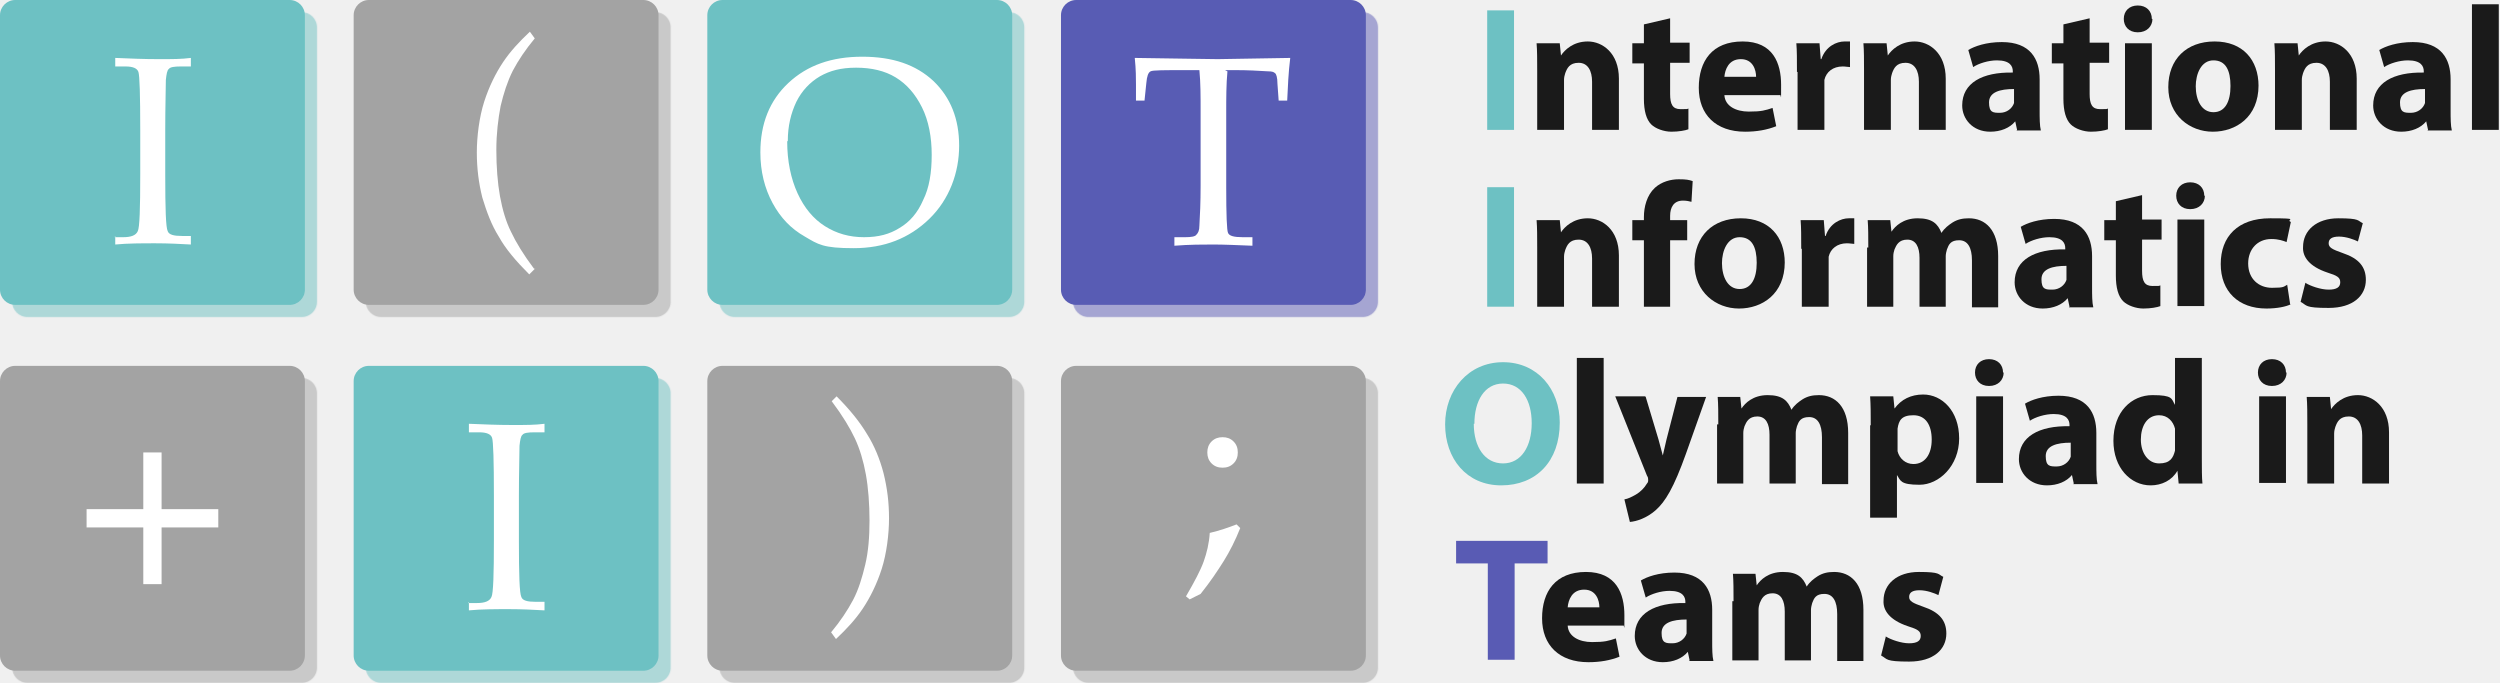
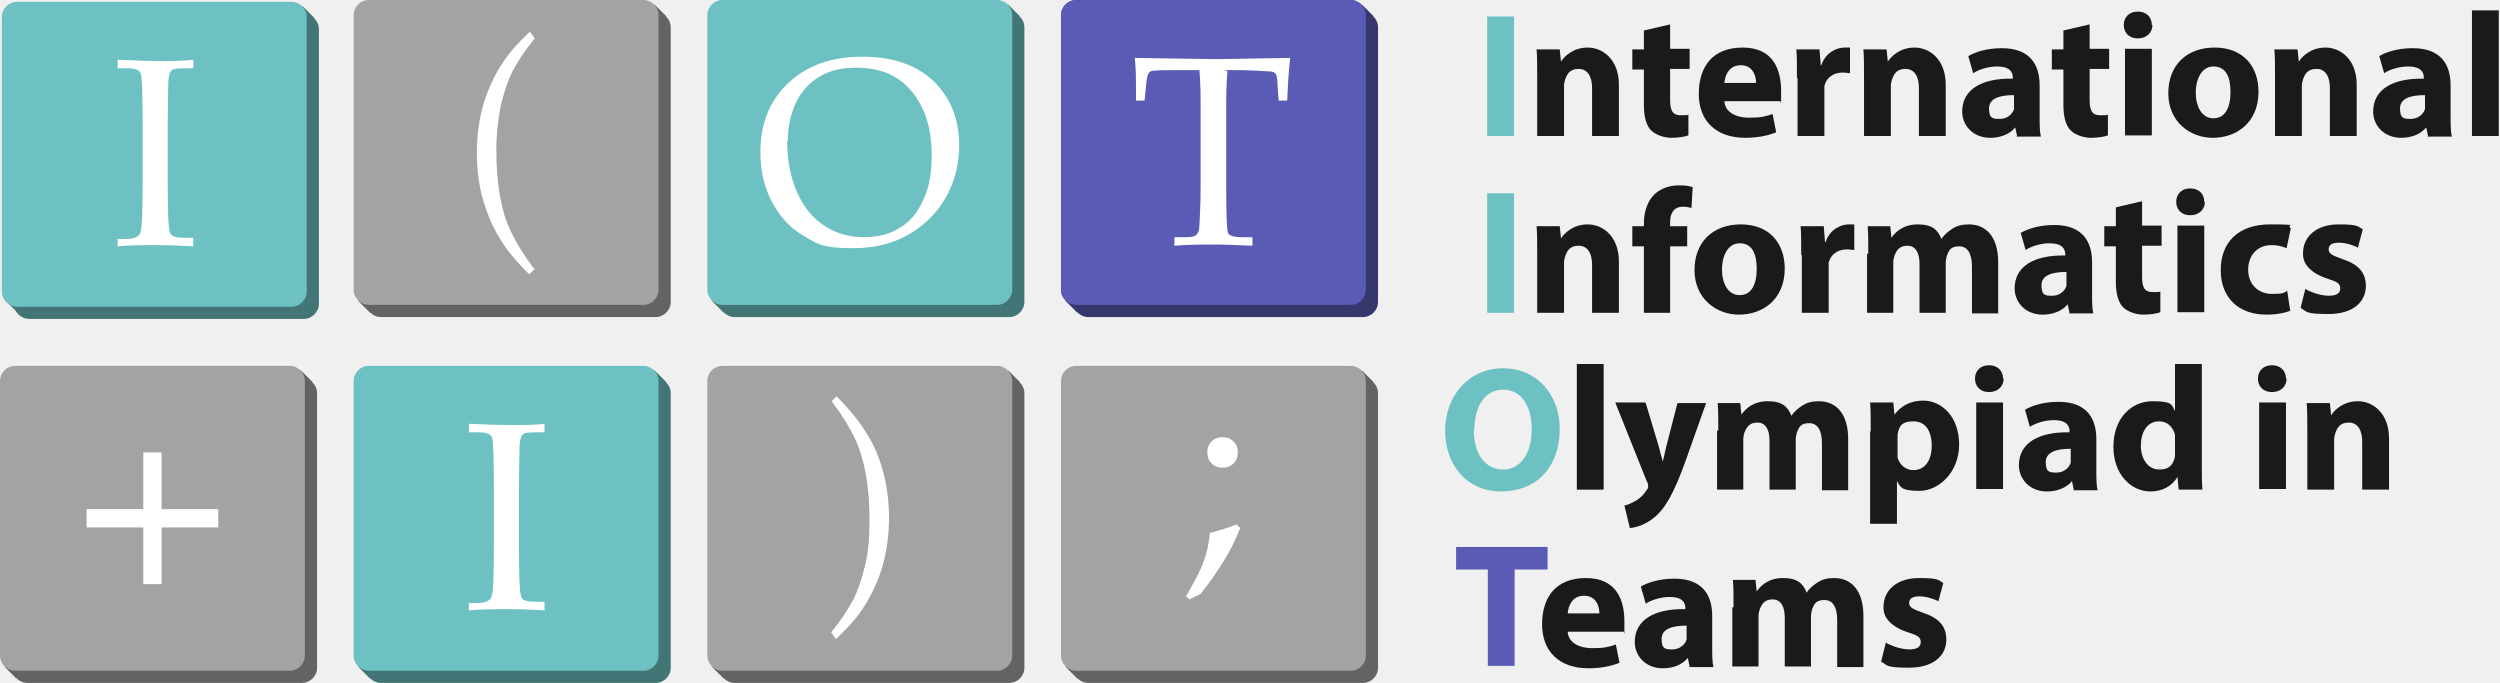
<svg xmlns="http://www.w3.org/2000/svg" id="Logo" viewBox="0 0 410 112">
  <defs>
    <style>
      .cls-1 {
-         filter: url(#drop-shadow-6);
+         fill: #fff;
      }

-       .cls-1, .cls-2, .cls-3, .cls-4 {
+       .cls-2 {
+         fill: #36376d;
+       }
+ 
+       .cls-3 {
+         fill: #595bb4;
+       }
+ 
+       .cls-4 {
        fill: #a3a3a3;
      }

      .cls-5 {
-         fill: #fff;
-       }
- 
-       .cls-2 {
-         filter: url(#drop-shadow-7);
+         fill: #636363;
      }

      .cls-6 {
-         filter: url(#drop-shadow-2);
-       }
- 
-       .cls-6, .cls-7, .cls-8, .cls-9 {
-         fill: #6dc1c3;
+         fill: #427576;
      }

      .cls-7 {
-         filter: url(#drop-shadow-1);
-       }
- 
-       .cls-3 {
-         filter: url(#drop-shadow-8);
-       }
- 
-       .cls-10, .cls-11 {
-         fill: #595bb4;
-       }
- 
-       .cls-4 {
-         filter: url(#drop-shadow-5);
-       }
- 
-       .cls-11 {
-         filter: url(#drop-shadow-4);
-       }
- 
-       .cls-12 {
        fill: #1a1a1a;
      }

      .cls-8 {
-         filter: url(#drop-shadow-3);
+         fill: #6dc1c3;
      }
    </style>
-     <filter id="drop-shadow-1" filterUnits="userSpaceOnUse">
-       <feOffset dx="2" dy="2" />
-       <feGaussianBlur result="blur" stdDeviation="0" />
-       <feFlood flood-color="#6dc1c3" flood-opacity=".5" />
-       <feComposite in2="blur" operator="in" />
-       <feComposite in="SourceGraphic" />
-     </filter>
-     <filter id="drop-shadow-2" filterUnits="userSpaceOnUse">
-       <feOffset dx="2" dy="2" />
-       <feGaussianBlur result="blur-2" stdDeviation="0" />
-       <feFlood flood-color="#6dc1c3" flood-opacity=".5" />
-       <feComposite in2="blur-2" operator="in" />
-       <feComposite in="SourceGraphic" />
-     </filter>
-     <filter id="drop-shadow-3" filterUnits="userSpaceOnUse">
-       <feOffset dx="2" dy="2" />
-       <feGaussianBlur result="blur-3" stdDeviation="0" />
-       <feFlood flood-color="#6dc1c3" flood-opacity=".5" />
-       <feComposite in2="blur-3" operator="in" />
-       <feComposite in="SourceGraphic" />
-     </filter>
-     <filter id="drop-shadow-4" filterUnits="userSpaceOnUse">
-       <feOffset dx="2" dy="2" />
-       <feGaussianBlur result="blur-4" stdDeviation="0" />
-       <feFlood flood-color="#595bb4" flood-opacity=".5" />
-       <feComposite in2="blur-4" operator="in" />
-       <feComposite in="SourceGraphic" />
-     </filter>
-     <filter id="drop-shadow-5" filterUnits="userSpaceOnUse">
-       <feOffset dx="2" dy="2" />
-       <feGaussianBlur result="blur-5" stdDeviation="0" />
-       <feFlood flood-color="#a3a3a3" flood-opacity=".5" />
-       <feComposite in2="blur-5" operator="in" />
-       <feComposite in="SourceGraphic" />
-     </filter>
-     <filter id="drop-shadow-6" filterUnits="userSpaceOnUse">
-       <feOffset dx="2" dy="2" />
-       <feGaussianBlur result="blur-6" stdDeviation="0" />
-       <feFlood flood-color="#a3a3a3" flood-opacity=".5" />
-       <feComposite in2="blur-6" operator="in" />
-       <feComposite in="SourceGraphic" />
-     </filter>
-     <filter id="drop-shadow-7" filterUnits="userSpaceOnUse">
-       <feOffset dx="2" dy="2" />
-       <feGaussianBlur result="blur-7" stdDeviation="0" />
-       <feFlood flood-color="#a3a3a3" flood-opacity=".5" />
-       <feComposite in2="blur-7" operator="in" />
-       <feComposite in="SourceGraphic" />
-     </filter>
-     <filter id="drop-shadow-8" filterUnits="userSpaceOnUse">
-       <feOffset dx="2" dy="2" />
-       <feGaussianBlur result="blur-8" stdDeviation="0" />
-       <feFlood flood-color="#a3a3a3" flood-opacity=".5" />
-       <feComposite in2="blur-8" operator="in" />
-       <feComposite in="SourceGraphic" />
-     </filter>
  </defs>
  <g id="Tiles">
    <g id="I">
-       <rect class="cls-7" width="50" height="50" rx="2.5" ry="2.5" />
-       <path class="cls-5" d="m18.8,38.9h1.4c1.3,0,2.1-.3,2.4-1,.3-.6.4-3.7.4-9.3v-7.3c0-5.7-.1-8.9-.3-9.5-.2-.6-.9-.9-2.1-.9h-1.7v-1.4c2.4.1,4.7.2,7.1.2s3.7,0,5.3-.2v1.4h-1.7c-1,0-1.7.1-1.9.4-.3.2-.4.9-.5,1.8,0,1.5-.1,4.3-.1,8.2v7.4c0,5.6.1,8.6.4,9.2.2.6,1,.8,2.4.8h1.4v1.4c-1.8-.1-3.7-.2-5.8-.2s-4.6,0-6.6.2v-1.4Z" />
+       <g id="Tile">
+         <g id="SHADOW">
+           <rect class="cls-6" x="2.3" y="2.3" width="50" height="50" rx="2.5" ry="2.5" />
+           <polygon class="cls-6" points="51.6 3 49.6 1 49.6 3 51.6 3" />
+           <polygon class="cls-6" points="1.1 49.5 3.1 51.5 3.1 49.5 1.1 49.5" />
+         </g>
+         <rect class="cls-8" x=".3" y=".3" width="50" height="50" rx="2.5" ry="2.5" />
+       </g>
+       <path class="cls-1" d="m19.2,39.2h1.4c1.3,0,2.1-.3,2.4-1,.3-.6.4-3.7.4-9.3v-7.3c0-5.7-.1-8.9-.3-9.5-.2-.6-.9-.9-2.1-.9h-1.7v-1.4c2.4.1,4.7.2,7.1.2s3.7,0,5.3-.2v1.4h-1.7c-1,0-1.7.1-1.9.4-.3.2-.4.9-.5,1.8,0,1.5-.1,4.3-.1,8.2v7.4c0,5.6.1,8.6.4,9.2.2.6,1,.8,2.4.8h1.4v1.4c-1.8-.1-3.7-.2-5.8-.2s-4.6,0-6.6.2v-1.4Z" />
    </g>
    <g id="I2">
-       <rect class="cls-6" x="58" y="60" width="50" height="50" rx="2.5" ry="2.5" />
-       <path class="cls-5" d="m76.8,98.9h1.4c1.3,0,2.1-.3,2.4-1,.3-.6.4-3.7.4-9.3v-7.3c0-5.7-.1-8.9-.3-9.5-.2-.6-.9-.9-2.1-.9h-1.7v-1.4c2.4.1,4.7.2,7.1.2s3.7,0,5.3-.2v1.4h-1.7c-1,0-1.7.1-1.9.4-.3.2-.4.9-.5,1.8,0,1.5-.1,4.3-.1,8.2v7.4c0,5.6.1,8.6.4,9.2.2.6,1,.8,2.4.8h1.4v1.4c-1.8-.1-3.7-.2-5.8-.2s-4.6,0-6.6.2v-1.4Z" />
+       <g id="Tile-2" data-name="Tile">
+         <g id="SHADOW-2" data-name="SHADOW">
+           <rect class="cls-6" x="60" y="62" width="50" height="50" rx="2.5" ry="2.5" />
+           <polygon class="cls-6" points="109.3 62.7 107.3 60.7 107.3 62.7 109.3 62.7" />
+           <polygon class="cls-6" points="58.7 109.3 60.7 111.3 60.7 109.3 58.7 109.3" />
+         </g>
+         <rect class="cls-8" x="58" y="60" width="50" height="50" rx="2.5" ry="2.5" />
+       </g>
+       <path class="cls-1" d="m76.8,98.9h1.4c1.3,0,2.1-.3,2.4-1,.3-.6.4-3.7.4-9.3v-7.3c0-5.7-.1-8.9-.3-9.5-.2-.6-.9-.9-2.1-.9h-1.7v-1.4c2.4.1,4.7.2,7.1.2s3.7,0,5.3-.2v1.4h-1.7c-1,0-1.7.1-1.9.4-.3.2-.4.9-.5,1.8,0,1.5-.1,4.3-.1,8.2v7.4c0,5.6.1,8.6.4,9.2.2.6,1,.8,2.4.8h1.4v1.4c-1.8-.1-3.7-.2-5.8-.2s-4.6,0-6.6.2v-1.4Z" />
    </g>
    <g id="O">
-       <rect class="cls-8" x="116" width="50" height="50" rx="2.5" ry="2.5" />
-       <path class="cls-5" d="m124.7,25c0-4.7,1.5-8.5,4.6-11.4s7.1-4.3,12.1-4.3,8.8,1.3,11.7,4c2.8,2.7,4.2,6.2,4.2,10.6s-1.6,8.8-4.9,12c-3.3,3.2-7.4,4.8-12.4,4.8s-5.8-.6-8-1.9c-2.3-1.3-4-3.1-5.3-5.5-1.3-2.4-2-5.2-2-8.3Zm4.4-1.8c0,3.2.6,6.1,1.7,8.5,1.1,2.4,2.6,4.2,4.5,5.4,1.9,1.2,4,1.8,6.4,1.8s4.2-.5,5.8-1.5c1.7-1,3-2.5,3.9-4.6,1-2,1.4-4.5,1.4-7.4s-.5-5.6-1.6-7.8c-1.1-2.2-2.5-3.8-4.3-4.9-1.8-1.1-4-1.6-6.5-1.6s-4.3.5-5.9,1.4c-1.7,1-3,2.4-3.9,4.2-.9,1.9-1.4,4-1.4,6.4Z" />
+       <g id="Tile-3" data-name="Tile">
+         <g id="SHADOW-3" data-name="SHADOW">
+           <rect class="cls-6" x="118" y="2" width="50" height="50" rx="2.5" ry="2.5" />
+           <polygon class="cls-6" points="167.3 2.7 165.3 .7 165.3 2.7 167.3 2.7" />
+           <polygon class="cls-6" points="116.7 49.3 118.7 51.3 118.7 49.3 116.7 49.3" />
+         </g>
+         <rect class="cls-8" x="116" width="50" height="50" rx="2.5" ry="2.5" />
+       </g>
+       <path class="cls-1" d="m124.7,25c0-4.7,1.5-8.5,4.6-11.4s7.1-4.3,12.1-4.3,8.8,1.3,11.7,4c2.8,2.7,4.2,6.2,4.2,10.6s-1.6,8.8-4.9,12c-3.3,3.2-7.4,4.8-12.4,4.8s-5.8-.6-8-1.9c-2.3-1.3-4-3.1-5.3-5.5-1.3-2.4-2-5.2-2-8.3Zm4.4-1.8c0,3.2.6,6.1,1.7,8.5,1.1,2.4,2.6,4.2,4.5,5.4,1.9,1.2,4,1.8,6.4,1.8s4.2-.5,5.8-1.5c1.7-1,3-2.5,3.9-4.6,1-2,1.4-4.5,1.4-7.4s-.5-5.6-1.6-7.8c-1.1-2.2-2.5-3.8-4.3-4.9-1.8-1.1-4-1.6-6.5-1.6s-4.3.5-5.9,1.4c-1.7,1-3,2.4-3.9,4.2-.9,1.9-1.4,4-1.4,6.4Z" />
    </g>
    <g id="T">
-       <rect class="cls-11" x="174" width="50" height="50" rx="2.5" ry="2.5" />
-       <path class="cls-5" d="m201.3,11.7c-.2,2.1-.2,4.4-.2,6.8v12.2c0,4.6.1,7.1.3,7.5.2.5,1,.7,2.4.7h1.6v1.4c-2.5-.1-4.7-.2-6.4-.2s-3.9,0-6.4.2v-1.4h1.8c.9,0,1.6-.1,1.8-.4.3-.3.5-.7.5-1.5.1-1.7.2-3.8.2-6.5v-12.3c0-2.4,0-4.6-.2-6.7h-2.2c-3.5,0-5.5,0-5.8.2-.4.2-.6.8-.7,1.9l-.3,2.9h-1.4v-2.6c0-1,0-2.5-.2-4.4,7.7.1,12.3.2,13.6.2l11.9-.2c-.3,2.4-.4,4.8-.5,7h-1.4l-.2-2.8c0-1-.2-1.6-.4-1.7-.2-.2-.5-.3-1.1-.3-1.6-.1-3.4-.2-5.4-.2h-1.7Z" />
+       <rect class="cls-3" x="174" width="50" height="50" rx="2.5" ry="2.5" />
+       <g id="Tile-4" data-name="Tile">
+         <g id="SHADOW-4" data-name="SHADOW">
+           <rect class="cls-2" x="176" y="2" width="50" height="50" rx="2.5" ry="2.5" />
+           <polygon class="cls-2" points="225.3 2.7 223.3 .7 223.3 2.7 225.3 2.7" />
+           <polygon class="cls-2" points="174.7 49.3 176.7 51.3 176.7 49.3 174.7 49.3" />
+         </g>
+         <rect class="cls-3" x="174" width="50" height="50" rx="2.5" ry="2.5" />
+       </g>
+       <path class="cls-1" d="m201.3,11.7c-.2,2.1-.2,4.4-.2,6.8v12.2c0,4.6.1,7.1.3,7.5.2.5,1,.7,2.4.7h1.6v1.4c-2.5-.1-4.7-.2-6.4-.2s-3.9,0-6.4.2v-1.4h1.8c.9,0,1.6-.1,1.8-.4.3-.3.5-.7.5-1.5.1-1.7.2-3.8.2-6.5v-12.3c0-2.4,0-4.6-.2-6.7h-2.2c-3.5,0-5.5,0-5.8.2-.4.2-.6.8-.7,1.9l-.3,2.9h-1.4v-2.6c0-1,0-2.5-.2-4.4,7.7.1,12.3.2,13.6.2l11.9-.2c-.3,2.4-.4,4.8-.5,7h-1.4l-.2-2.8c0-1-.2-1.6-.4-1.7-.2-.2-.5-.3-1.1-.3-1.6-.1-3.4-.2-5.4-.2h-1.7Z" />
    </g>
    <g id="_" data-name="+">
-       <rect class="cls-4" y="60" width="50" height="50" rx="2.5" ry="2.5" />
-       <path class="cls-5" d="m14.2,86.5v-3h9.3v-9.3h3v9.3h9.3v3h-9.3v9.3h-3v-9.3h-9.3Z" />
+       <g id="Tile-5" data-name="Tile">
+         <g id="SHADOW-5" data-name="SHADOW">
+           <rect class="cls-5" x="2" y="62" width="50" height="50" rx="2.5" ry="2.5" />
+           <polygon class="cls-5" points="51.3 62.7 49.3 60.7 49.3 62.7 51.3 62.7" />
+           <polygon class="cls-5" points=".7 109.3 2.7 111.3 2.7 109.3 .7 109.3" />
+         </g>
+         <rect class="cls-4" y="60" width="50" height="50" rx="2.5" ry="2.5" />
+       </g>
+       <path class="cls-1" d="m14.2,86.5v-3h9.3v-9.3h3v9.3h9.3v3h-9.3v9.3h-3v-9.3h-9.3Z" />
    </g>
    <g id="_-2" data-name="(">
-       <rect class="cls-1" x="58" width="50" height="50" rx="2.5" ry="2.5" />
-       <path class="cls-5" d="m87.8,44l-1,1c-2.2-2.2-3.9-4.2-5-6.2-1.2-1.9-2-4.1-2.7-6.4-.6-2.4-.9-4.8-.9-7.4s.4-5.8,1.2-8.3c.8-2.5,1.9-4.7,3.1-6.5,1.2-1.8,2.7-3.4,4.4-5l.8,1.1c-1.5,1.8-2.7,3.6-3.6,5.3-.9,1.8-1.5,3.7-2,5.8-.4,2.1-.7,4.5-.7,7.2s.2,5.4.6,7.6c.4,2.2,1,4.2,1.8,5.8.8,1.7,2,3.7,3.8,6.1Z" />
+       <g id="Tile-6" data-name="Tile">
+         <g id="SHADOW-6" data-name="SHADOW">
+           <rect class="cls-5" x="60" y="2" width="50" height="50" rx="2.5" ry="2.5" />
+           <polygon class="cls-5" points="109.3 2.7 107.3 .7 107.3 2.7 109.3 2.7" />
+           <polygon class="cls-5" points="58.7 49.3 60.7 51.3 60.7 49.3 58.7 49.3" />
+         </g>
+         <rect class="cls-4" x="58" width="50" height="50" rx="2.5" ry="2.5" />
+       </g>
+       <path class="cls-1" d="m87.8,44l-1,1c-2.2-2.2-3.9-4.2-5-6.2-1.2-1.9-2-4.1-2.7-6.4-.6-2.4-.9-4.8-.9-7.4s.4-5.8,1.2-8.3c.8-2.5,1.9-4.7,3.1-6.5,1.2-1.8,2.7-3.4,4.4-5l.8,1.1c-1.5,1.8-2.7,3.6-3.6,5.3-.9,1.8-1.5,3.7-2,5.8-.4,2.1-.7,4.5-.7,7.2s.2,5.4.6,7.6c.4,2.2,1,4.2,1.8,5.8.8,1.7,2,3.7,3.8,6.1Z" />
    </g>
    <g id="_-3" data-name=")">
-       <rect class="cls-2" x="116" y="60" width="50" height="50" rx="2.5" ry="2.5" />
-       <path class="cls-5" d="m136.2,66l1-1c2.2,2.2,3.8,4.2,5,6.2,1.2,1.9,2.1,4.1,2.7,6.4.6,2.4.9,4.8.9,7.4s-.4,5.8-1.2,8.3-1.9,4.7-3.1,6.5-2.7,3.4-4.4,5l-.8-1.1c1.5-1.8,2.7-3.6,3.6-5.3s1.5-3.7,2-5.8c.5-2.1.7-4.5.7-7.2s-.2-5.4-.6-7.6c-.4-2.2-1-4.2-1.8-5.9-.8-1.7-2-3.7-3.8-6.1Z" />
+       <g id="Tile-7" data-name="Tile">
+         <g id="SHADOW-7" data-name="SHADOW">
+           <rect class="cls-5" x="118" y="62" width="50" height="50" rx="2.5" ry="2.5" />
+           <polygon class="cls-5" points="167.3 62.7 165.3 60.7 165.3 62.7 167.3 62.7" />
+           <polygon class="cls-5" points="116.7 109.3 118.7 111.3 118.7 109.3 116.7 109.3" />
+         </g>
+         <rect class="cls-4" x="116" y="60" width="50" height="50" rx="2.5" ry="2.5" />
+       </g>
+       <path class="cls-1" d="m136.2,66l1-1c2.2,2.2,3.8,4.2,5,6.2,1.2,1.9,2.1,4.1,2.7,6.4.6,2.4.9,4.8.9,7.4s-.4,5.8-1.2,8.3-1.9,4.7-3.1,6.5-2.7,3.4-4.4,5l-.8-1.1c1.5-1.8,2.7-3.6,3.6-5.3s1.5-3.7,2-5.8c.5-2.1.7-4.5.7-7.2s-.2-5.4-.6-7.6c-.4-2.2-1-4.2-1.8-5.9-.8-1.7-2-3.7-3.8-6.1Z" />
    </g>
    <g id="semicolon">
-       <rect class="cls-3" x="174" y="60" width="50" height="50" rx="2.5" ry="2.5" />
-       <path class="cls-5" d="m202.8,86l.6.6c-.8,2-1.7,3.8-2.7,5.4-1,1.6-2.2,3.4-3.8,5.4l-1.8.9-.6-.5c1.4-2.4,2.4-4.3,2.9-5.7.5-1.4.9-3,1-4.7,1.7-.4,3.1-.9,4.4-1.4Zm-2.3-14.3c.7,0,1.3.2,1.8.7.5.5.7,1.1.7,1.8s-.2,1.3-.7,1.8-1.1.7-1.8.7-1.3-.2-1.8-.7-.7-1.1-.7-1.8.2-1.3.7-1.8c.5-.5,1.1-.7,1.8-.7Z" />
+       <g id="Tile-8" data-name="Tile">
+         <g id="SHADOW-8" data-name="SHADOW">
+           <rect class="cls-5" x="176" y="62" width="50" height="50" rx="2.5" ry="2.5" />
+           <polygon class="cls-5" points="225.3 62.7 223.3 60.7 223.3 62.7 225.3 62.7" />
+           <polygon class="cls-5" points="174.7 109.3 176.7 111.3 176.7 109.3 174.7 109.3" />
+         </g>
+         <rect class="cls-4" x="174" y="60" width="50" height="50" rx="2.5" ry="2.5" />
+       </g>
+       <path class="cls-1" d="m202.8,86l.6.6c-.8,2-1.7,3.8-2.7,5.4-1,1.6-2.2,3.4-3.8,5.4l-1.8.9-.6-.5c1.4-2.4,2.4-4.3,2.9-5.7.5-1.4.9-3,1-4.7,1.7-.4,3.1-.9,4.4-1.4Zm-2.3-14.3c.7,0,1.3.2,1.8.7.5.5.7,1.1.7,1.8s-.2,1.3-.7,1.8-1.1.7-1.8.7-1.3-.2-1.8-.7-.7-1.1-.7-1.8.2-1.3.7-1.8c.5-.5,1.1-.7,1.8-.7Z" />
    </g>
  </g>
  <g id="IIOT_text">
-     <path class="cls-9" d="m248.3,1.7v19.6h-4.4V1.7h4.4Z" />
-     <path class="cls-12" d="m252.1,11.6c0-1.8,0-3.3-.1-4.5h3.8l.2,2h0c.6-.9,2-2.3,4.4-2.3s5.1,1.9,5.1,6.1v8.4h-4.4v-7.9c0-1.8-.7-3.1-2.2-3.1s-1.9.9-2.2,1.7c-.1.3-.2.7-.2,1.1v8.2h-4.4v-9.7Z" />
-     <path class="cls-12" d="m273.9,3v4h3.2v3.3h-3.2v5.1c0,1.7.4,2.5,1.7,2.5s1,0,1.3-.1v3.4c-.5.2-1.6.4-2.8.4s-2.6-.5-3.3-1.2c-.8-.8-1.2-2.2-1.2-4.2v-5.8h-1.9v-3.3h1.9v-3.1l4.3-1Z" />
-     <path class="cls-12" d="m282.8,15.6c.1,1.8,1.9,2.7,4,2.7s2.7-.2,3.9-.6l.6,3c-1.5.6-3.2.9-5.1.9-4.8,0-7.6-2.8-7.6-7.2s2.2-7.6,7.2-7.6,6.3,3.6,6.3,7.1,0,1.4-.2,1.7h-9.1Zm5.2-3c0-1.1-.5-2.9-2.5-2.9s-2.6,1.7-2.7,2.9h5.2Z" />
-     <path class="cls-12" d="m294.7,11.8c0-2.1,0-3.5-.1-4.7h3.8l.2,2.6h.1c.7-2.1,2.5-2.9,3.8-2.9s.6,0,.9,0v4.2c-.3,0-.7-.1-1.2-.1-1.6,0-2.7.9-3,2.2,0,.3,0,.6,0,1v7.2h-4.4v-9.5Z" />
-     <path class="cls-12" d="m305.7,11.6c0-1.8,0-3.3-.1-4.5h3.8l.2,2h0c.6-.9,2-2.3,4.4-2.3s5.1,1.9,5.1,6.1v8.4h-4.4v-7.9c0-1.8-.7-3.1-2.2-3.1s-1.9.9-2.2,1.7c-.1.3-.2.7-.2,1.1v8.2h-4.4v-9.7Z" />
-     <path class="cls-12" d="m330.8,21.3l-.3-1.4h0c-.9,1.1-2.4,1.7-4.1,1.7-2.9,0-4.6-2.1-4.6-4.3,0-3.7,3.3-5.5,8.3-5.4v-.2c0-.8-.4-1.8-2.6-1.8-1.4,0-3,.5-3.9,1.1l-.8-2.8c1-.6,2.9-1.3,5.5-1.3,4.7,0,6.2,2.8,6.2,6.1v5c0,1.4,0,2.6.2,3.4h-4Zm-.5-6.7c-2.3,0-4.1.5-4.1,2.2s.7,1.7,1.8,1.7,2-.7,2.3-1.6c0-.2,0-.5,0-.8v-1.6Z" />
-     <path class="cls-12" d="m342.7,3v4h3.2v3.3h-3.2v5.1c0,1.7.4,2.5,1.7,2.5s1,0,1.3-.1v3.4c-.5.2-1.6.4-2.8.4s-2.6-.5-3.3-1.2c-.8-.8-1.2-2.2-1.2-4.2v-5.8h-1.9v-3.3h1.9v-3.1l4.3-1Z" />
-     <path class="cls-12" d="m353,3.1c0,1.2-.9,2.2-2.4,2.2s-2.3-1-2.3-2.2c0-1.3.9-2.2,2.3-2.2s2.3.9,2.3,2.2Zm-4.5,18.1V7.1h4.4v14.2h-4.4Z" />
-     <path class="cls-12" d="m370.4,14c0,5.2-3.7,7.6-7.5,7.6s-7.3-2.7-7.3-7.3,3-7.5,7.6-7.5,7.2,3,7.2,7.3Zm-10.3.1c0,2.4,1,4.3,2.9,4.3s2.8-1.7,2.8-4.3-.8-4.2-2.8-4.2-2.9,2.2-2.9,4.3Z" />
-     <path class="cls-12" d="m373.1,11.6c0-1.8,0-3.3-.1-4.5h3.8l.2,2h0c.6-.9,2-2.3,4.4-2.3s5.1,1.9,5.1,6.1v8.4h-4.4v-7.9c0-1.8-.7-3.1-2.2-3.1s-1.9.9-2.2,1.7c-.1.3-.2.7-.2,1.1v8.2h-4.4v-9.7Z" />
-     <path class="cls-12" d="m398.2,21.3l-.3-1.4h0c-.9,1.1-2.4,1.7-4.1,1.7-2.9,0-4.6-2.1-4.6-4.3,0-3.7,3.3-5.5,8.3-5.4v-.2c0-.8-.4-1.8-2.6-1.8-1.4,0-3,.5-3.9,1.1l-.8-2.8c1-.6,2.9-1.3,5.5-1.3,4.7,0,6.2,2.8,6.2,6.1v5c0,1.4,0,2.6.2,3.4h-4Zm-.5-6.7c-2.3,0-4.1.5-4.1,2.2s.7,1.7,1.8,1.7,2-.7,2.3-1.6c0-.2,0-.5,0-.8v-1.6Z" />
-     <path class="cls-12" d="m405.4.7h4.4v20.6h-4.4V.7Z" />
-     <path class="cls-9" d="m248.3,30.7v19.6h-4.4v-19.6h4.4Z" />
-     <path class="cls-12" d="m252.1,40.6c0-1.8,0-3.3-.1-4.5h3.8l.2,2h0c.6-.9,2-2.3,4.4-2.3s5.1,1.9,5.1,6.1v8.4h-4.4v-7.9c0-1.8-.7-3.1-2.2-3.1s-1.9.9-2.2,1.7c-.1.3-.2.7-.2,1.1v8.2h-4.4v-9.7Z" />
-     <path class="cls-12" d="m269.6,50.3v-10.9h-1.9v-3.3h1.9v-.5c0-1.7.5-3.6,1.8-4.8,1.1-1,2.6-1.4,3.9-1.4s1.7.1,2.3.3l-.2,3.4c-.4-.1-.8-.2-1.4-.2-1.5,0-2.1,1.1-2.1,2.5v.7h2.8v3.3h-2.8v10.9h-4.4Z" />
-     <path class="cls-12" d="m292.7,43c0,5.2-3.7,7.6-7.5,7.6s-7.3-2.7-7.3-7.3,3-7.5,7.6-7.5,7.2,3,7.2,7.3Zm-10.3.1c0,2.4,1,4.3,2.9,4.3s2.8-1.7,2.8-4.3-.8-4.2-2.8-4.2-2.9,2.2-2.9,4.3Z" />
-     <path class="cls-12" d="m295.4,40.8c0-2.1,0-3.5-.1-4.7h3.8l.2,2.6h.1c.7-2.1,2.5-2.9,3.8-2.9s.6,0,.9,0v4.2c-.3,0-.7-.1-1.2-.1-1.6,0-2.7.9-3,2.2,0,.3,0,.6,0,1v7.2h-4.4v-9.5Z" />
-     <path class="cls-12" d="m306.4,40.6c0-1.8,0-3.3-.1-4.5h3.7l.2,1.9h0c.6-.9,1.9-2.2,4.3-2.2s3.3.9,3.9,2.4h0c.5-.8,1.2-1.3,1.8-1.7.8-.5,1.6-.7,2.7-.7,2.7,0,4.8,1.9,4.8,6.2v8.4h-4.3v-7.7c0-2.1-.7-3.3-2.1-3.3s-1.7.7-2,1.5c-.1.3-.2.8-.2,1.1v8.3h-4.3v-8c0-1.8-.6-3-2-3s-1.8.9-2.1,1.6c-.1.3-.2.7-.2,1.1v8.3h-4.3v-9.7Z" />
-     <path class="cls-12" d="m339.4,50.3l-.3-1.4h0c-.9,1.1-2.4,1.7-4.1,1.7-2.9,0-4.6-2.1-4.6-4.3,0-3.7,3.3-5.5,8.3-5.4v-.2c0-.8-.4-1.8-2.6-1.8-1.4,0-3,.5-3.9,1.1l-.8-2.8c1-.6,2.9-1.3,5.5-1.3,4.7,0,6.2,2.8,6.2,6.1v5c0,1.4,0,2.6.2,3.4h-4Zm-.5-6.7c-2.3,0-4.1.5-4.1,2.2s.7,1.7,1.8,1.7,2-.7,2.3-1.6c0-.2,0-.5,0-.8v-1.6Z" />
-     <path class="cls-12" d="m351.3,32v4h3.2v3.3h-3.2v5.1c0,1.7.4,2.5,1.7,2.5s1,0,1.3-.1v3.4c-.5.2-1.6.4-2.8.4s-2.6-.5-3.3-1.2c-.8-.8-1.2-2.2-1.2-4.2v-5.8h-1.9v-3.3h1.9v-3.1l4.3-1Z" />
-     <path class="cls-12" d="m361.6,32.1c0,1.2-.9,2.2-2.4,2.2s-2.3-1-2.3-2.2c0-1.3.9-2.2,2.3-2.2s2.3.9,2.3,2.2Zm-4.5,18.1v-14.2h4.4v14.2h-4.4Z" />
-     <path class="cls-12" d="m375.7,49.9c-.8.4-2.3.7-4,.7-4.6,0-7.5-2.8-7.5-7.3s2.8-7.5,8.1-7.5,2.4.2,3.4.6l-.7,3.3c-.5-.2-1.3-.5-2.5-.5-2.3,0-3.8,1.7-3.8,4,0,2.6,1.8,4,3.9,4s1.9-.2,2.5-.5l.5,3.3Z" />
-     <path class="cls-12" d="m378.1,46.4c.8.5,2.5,1.1,3.8,1.1s1.9-.4,1.9-1.2-.5-1.1-2.1-1.6c-3-1-4.1-2.6-4-4.2,0-2.7,2.2-4.7,5.8-4.7s3.1.4,4,.8l-.8,3c-.6-.3-1.9-.8-3.1-.8s-1.7.4-1.7,1.1.6,1,2.3,1.6c2.7.9,3.8,2.3,3.8,4.4,0,2.6-2.1,4.6-6.1,4.6s-3.5-.4-4.6-1l.8-3.2Z" />
-     <path class="cls-9" d="m255.8,69.3c0,6.4-3.9,10.3-9.6,10.3s-9.2-4.4-9.2-10,3.8-10.2,9.5-10.2,9.3,4.5,9.3,9.9Zm-14.1.2c0,3.8,1.8,6.5,4.8,6.5s4.7-2.8,4.7-6.6-1.7-6.5-4.7-6.5-4.7,2.8-4.7,6.6Z" />
-     <path class="cls-12" d="m258.6,58.7h4.4v20.6h-4.4v-20.6Z" />
-     <path class="cls-12" d="m269.9,65.1l2.1,7c.2.8.5,1.9.7,2.6h0c.2-.8.4-1.8.6-2.6l1.8-7h4.7l-3.3,9.3c-2,5.6-3.4,7.9-5,9.3-1.5,1.3-3.1,1.8-4.2,1.9l-.9-3.7c.6-.1,1.2-.4,1.9-.8.7-.4,1.4-1.1,1.8-1.8.2-.2.2-.4.2-.6s0-.4-.2-.7l-5.2-13h4.9Z" />
-     <path class="cls-12" d="m281.8,69.6c0-1.8,0-3.3-.1-4.5h3.7l.2,1.9h0c.6-.9,1.9-2.2,4.3-2.2s3.3.9,3.9,2.4h0c.5-.8,1.2-1.3,1.8-1.7.8-.5,1.6-.7,2.7-.7,2.7,0,4.8,1.9,4.8,6.2v8.4h-4.3v-7.7c0-2.1-.7-3.3-2.1-3.3s-1.7.7-2,1.5c-.1.3-.2.8-.2,1.1v8.3h-4.3v-8c0-1.8-.6-3-2-3s-1.8.9-2.1,1.6c-.1.3-.2.7-.2,1.1v8.3h-4.3v-9.7Z" />
-     <path class="cls-12" d="m306.8,69.8c0-1.9,0-3.4-.1-4.8h3.8l.2,2h0c1.1-1.5,2.7-2.3,4.7-2.3,3.1,0,5.9,2.7,5.9,7.2s-3.3,7.6-6.5,7.6-3.1-.7-3.7-1.6h0v7h-4.4v-15.2Zm4.4,3.3c0,.3,0,.6,0,.9.3,1.2,1.3,2.1,2.6,2.1,1.9,0,3-1.6,3-4s-1-4-3-4-2.4.9-2.6,2.2c0,.3,0,.5,0,.8v2Z" />
-     <path class="cls-12" d="m328.6,61.1c0,1.2-.9,2.2-2.4,2.2s-2.3-1-2.3-2.2c0-1.3.9-2.2,2.3-2.2s2.3.9,2.3,2.2Zm-4.5,18.1v-14.2h4.4v14.2h-4.4Z" />
-     <path class="cls-12" d="m340.1,79.3l-.3-1.4h0c-.9,1.1-2.4,1.7-4.1,1.7-2.9,0-4.6-2.1-4.6-4.3,0-3.7,3.3-5.5,8.3-5.4v-.2c0-.8-.4-1.8-2.6-1.8-1.4,0-3,.5-3.9,1.1l-.8-2.8c1-.6,2.9-1.3,5.5-1.3,4.7,0,6.2,2.8,6.2,6.1v5c0,1.4,0,2.6.2,3.4h-4Zm-.5-6.7c-2.3,0-4.1.5-4.1,2.2s.7,1.7,1.8,1.7,2-.7,2.3-1.6c0-.2,0-.5,0-.8v-1.6Z" />
-     <path class="cls-12" d="m361.1,58.7v16.4c0,1.6,0,3.3.1,4.2h-3.9l-.2-2.1h0c-.9,1.6-2.6,2.4-4.4,2.4-3.3,0-6.1-2.9-6.1-7.3,0-4.8,3-7.5,6.4-7.5s3.1.6,3.7,1.6h0v-7.7h4.4Zm-4.4,12.4c0-.2,0-.5,0-.8-.3-1.2-1.2-2.2-2.6-2.2-2,0-3,1.8-3,4s1.2,3.9,3,3.9,2.3-.9,2.6-2.1c0-.3,0-.6,0-1v-1.9Z" />
-     <path class="cls-12" d="m375,61.1c0,1.2-.9,2.2-2.4,2.2s-2.3-1-2.3-2.2c0-1.3.9-2.2,2.3-2.2s2.3.9,2.3,2.2Zm-4.5,18.1v-14.2h4.4v14.2h-4.4Z" />
-     <path class="cls-12" d="m378.4,69.6c0-1.8,0-3.3-.1-4.5h3.8l.2,2h0c.6-.9,2-2.3,4.4-2.3s5.1,1.9,5.1,6.1v8.4h-4.4v-7.9c0-1.8-.7-3.1-2.2-3.1s-1.9.9-2.2,1.7c-.1.3-.2.7-.2,1.1v8.2h-4.4v-9.7Z" />
-     <path class="cls-10" d="m244.1,92.4h-5.3v-3.7h15v3.7h-5.4v15.8h-4.4v-15.8Z" />
-     <path class="cls-12" d="m257.1,102.6c.1,1.8,1.9,2.7,4,2.7s2.7-.2,3.9-.6l.6,3c-1.5.6-3.2.9-5.1.9-4.8,0-7.6-2.8-7.6-7.2s2.2-7.6,7.2-7.6,6.3,3.6,6.3,7.1,0,1.4-.2,1.7h-9.1Zm5.2-3c0-1.1-.5-2.9-2.5-2.9s-2.6,1.7-2.7,2.9h5.2Z" />
-     <path class="cls-12" d="m277.1,108.3l-.3-1.4h0c-.9,1.1-2.4,1.7-4.1,1.7-2.9,0-4.6-2.1-4.6-4.3,0-3.7,3.3-5.5,8.3-5.4v-.2c0-.8-.4-1.8-2.6-1.8-1.4,0-3,.5-3.9,1.1l-.8-2.8c1-.6,2.9-1.3,5.5-1.3,4.7,0,6.2,2.8,6.2,6.1v5c0,1.4,0,2.6.2,3.4h-4Zm-.5-6.7c-2.3,0-4.1.5-4.1,2.2s.7,1.7,1.8,1.7,2-.7,2.3-1.6c0-.2,0-.5,0-.8v-1.6Z" />
-     <path class="cls-12" d="m284.3,98.6c0-1.8,0-3.3-.1-4.5h3.7l.2,1.9h0c.6-.9,1.9-2.2,4.3-2.2s3.3.9,3.9,2.4h0c.5-.8,1.2-1.3,1.8-1.7.8-.5,1.6-.7,2.7-.7,2.7,0,4.8,1.9,4.8,6.2v8.4h-4.3v-7.7c0-2.1-.7-3.3-2.1-3.3s-1.7.7-2,1.5c-.1.3-.2.8-.2,1.1v8.3h-4.3v-8c0-1.8-.6-3-2-3s-1.8.9-2.1,1.6c-.1.3-.2.7-.2,1.1v8.3h-4.3v-9.7Z" />
-     <path class="cls-12" d="m309.3,104.4c.8.5,2.5,1.1,3.8,1.1s1.9-.4,1.9-1.2-.5-1.1-2.1-1.6c-3-1-4.1-2.6-4-4.2,0-2.7,2.2-4.7,5.8-4.7s3.1.4,4,.8l-.8,3c-.6-.3-1.9-.8-3.1-.8s-1.7.4-1.7,1.1.6,1,2.3,1.6c2.7.9,3.8,2.3,3.8,4.4,0,2.6-2.1,4.6-6.1,4.6s-3.5-.4-4.6-1l.8-3.2Z" />
+     <path class="cls-8" d="m248.3,2.7v19.6h-4.4V2.7h4.4Z" />
+     <path class="cls-7" d="m252.1,12.6c0-1.8,0-3.3-.1-4.5h3.8l.2,2h0c.6-.9,2-2.3,4.4-2.3s5.1,1.9,5.1,6.1v8.4h-4.4v-7.9c0-1.8-.7-3.1-2.2-3.1s-1.9.9-2.2,1.7c-.1.3-.2.7-.2,1.1v8.2h-4.4v-9.7Z" />
+     <path class="cls-7" d="m273.9,4v4h3.2v3.3h-3.2v5.1c0,1.7.4,2.5,1.7,2.5s1,0,1.3-.1v3.4c-.5.2-1.6.4-2.8.4s-2.6-.5-3.3-1.2c-.8-.8-1.2-2.2-1.2-4.2v-5.8h-1.9v-3.3h1.9v-3.1l4.3-1Z" />
+     <path class="cls-7" d="m282.8,16.6c.1,1.8,1.9,2.7,4,2.7s2.7-.2,3.9-.6l.6,3c-1.5.6-3.2.9-5.1.9-4.8,0-7.6-2.8-7.6-7.2s2.2-7.6,7.2-7.6,6.3,3.6,6.3,7.1,0,1.4-.2,1.7h-9.1Zm5.2-3c0-1.1-.5-2.9-2.5-2.9s-2.6,1.7-2.7,2.9h5.2Z" />
+     <path class="cls-7" d="m294.7,12.8c0-2.1,0-3.5-.1-4.7h3.8l.2,2.6h.1c.7-2.1,2.5-2.9,3.8-2.9s.6,0,.9,0v4.2c-.3,0-.7-.1-1.2-.1-1.6,0-2.7.9-3,2.2,0,.3,0,.6,0,1v7.2h-4.4v-9.5Z" />
+     <path class="cls-7" d="m305.7,12.6c0-1.8,0-3.3-.1-4.5h3.8l.2,2h0c.6-.9,2-2.3,4.4-2.3s5.1,1.9,5.1,6.1v8.4h-4.4v-7.9c0-1.8-.7-3.1-2.2-3.1s-1.9.9-2.2,1.7c-.1.3-.2.7-.2,1.1v8.2h-4.4v-9.7Z" />
+     <path class="cls-7" d="m330.8,22.3l-.3-1.4h0c-.9,1.1-2.4,1.7-4.1,1.7-2.9,0-4.6-2.1-4.6-4.3,0-3.7,3.3-5.5,8.3-5.4v-.2c0-.8-.4-1.8-2.6-1.8-1.4,0-3,.5-3.9,1.1l-.8-2.8c1-.6,2.9-1.3,5.5-1.3,4.7,0,6.2,2.8,6.2,6.1v5c0,1.4,0,2.6.2,3.4h-4Zm-.5-6.7c-2.3,0-4.1.5-4.1,2.2s.7,1.7,1.8,1.7,2-.7,2.3-1.6c0-.2,0-.5,0-.8v-1.6Z" />
+     <path class="cls-7" d="m342.7,4v4h3.2v3.3h-3.2v5.1c0,1.7.4,2.5,1.7,2.5s1,0,1.3-.1v3.4c-.5.2-1.6.4-2.8.4s-2.6-.5-3.3-1.2c-.8-.8-1.2-2.2-1.2-4.2v-5.8h-1.9v-3.3h1.9v-3.1l4.3-1Z" />
+     <path class="cls-7" d="m353,4.1c0,1.2-.9,2.2-2.4,2.2s-2.3-1-2.3-2.2c0-1.3.9-2.2,2.3-2.2s2.3.9,2.3,2.2Zm-4.5,18.1v-14.2h4.4v14.2h-4.4Z" />
+     <path class="cls-7" d="m370.4,15c0,5.2-3.7,7.6-7.5,7.6s-7.3-2.7-7.3-7.3,3-7.5,7.6-7.5,7.2,3,7.2,7.3Zm-10.3.1c0,2.4,1,4.3,2.9,4.3s2.8-1.7,2.8-4.3-.8-4.2-2.8-4.2-2.9,2.2-2.9,4.3Z" />
+     <path class="cls-7" d="m373.1,12.6c0-1.8,0-3.3-.1-4.5h3.8l.2,2h0c.6-.9,2-2.3,4.4-2.3s5.1,1.9,5.1,6.1v8.4h-4.4v-7.9c0-1.8-.7-3.1-2.2-3.1s-1.9.9-2.2,1.7c-.1.3-.2.7-.2,1.1v8.2h-4.4v-9.7Z" />
+     <path class="cls-7" d="m398.2,22.3l-.3-1.4h0c-.9,1.1-2.4,1.7-4.1,1.7-2.9,0-4.6-2.1-4.6-4.3,0-3.7,3.3-5.5,8.3-5.4v-.2c0-.8-.4-1.8-2.6-1.8-1.4,0-3,.5-3.9,1.1l-.8-2.8c1-.6,2.9-1.3,5.5-1.3,4.7,0,6.2,2.8,6.2,6.1v5c0,1.4,0,2.6.2,3.4h-4Zm-.5-6.7c-2.3,0-4.1.5-4.1,2.2s.7,1.7,1.8,1.7,2-.7,2.3-1.6c0-.2,0-.5,0-.8v-1.6Z" />
+     <path class="cls-7" d="m405.4,1.7h4.4v20.6h-4.4V1.7Z" />
+     <path class="cls-8" d="m248.3,31.7v19.6h-4.4v-19.6h4.4Z" />
+     <path class="cls-7" d="m252.1,41.6c0-1.8,0-3.3-.1-4.5h3.8l.2,2h0c.6-.9,2-2.3,4.4-2.3s5.1,1.9,5.1,6.1v8.4h-4.4v-7.9c0-1.8-.7-3.1-2.2-3.1s-1.9.9-2.2,1.7c-.1.3-.2.7-.2,1.1v8.2h-4.4v-9.7Z" />
+     <path class="cls-7" d="m269.6,51.3v-10.9h-1.9v-3.3h1.9v-.5c0-1.7.5-3.6,1.8-4.8,1.1-1,2.6-1.4,3.9-1.4s1.7.1,2.3.3l-.2,3.4c-.4-.1-.8-.2-1.4-.2-1.5,0-2.1,1.1-2.1,2.5v.7h2.8v3.3h-2.8v10.9h-4.4Z" />
+     <path class="cls-7" d="m292.7,44c0,5.2-3.7,7.6-7.5,7.6s-7.3-2.7-7.3-7.3,3-7.5,7.6-7.5,7.2,3,7.2,7.3Zm-10.3.1c0,2.4,1,4.3,2.9,4.3s2.8-1.7,2.8-4.3-.8-4.2-2.8-4.2-2.9,2.2-2.9,4.3Z" />
+     <path class="cls-7" d="m295.4,41.8c0-2.1,0-3.5-.1-4.7h3.8l.2,2.6h.1c.7-2.1,2.5-2.9,3.8-2.9s.6,0,.9,0v4.2c-.3,0-.7-.1-1.2-.1-1.6,0-2.7.9-3,2.2,0,.3,0,.6,0,1v7.2h-4.4v-9.5Z" />
+     <path class="cls-7" d="m306.4,41.6c0-1.8,0-3.3-.1-4.5h3.7l.2,1.9h0c.6-.9,1.9-2.2,4.3-2.2s3.3.9,3.9,2.4h0c.5-.8,1.2-1.3,1.8-1.7.8-.5,1.6-.7,2.7-.7,2.7,0,4.8,1.9,4.8,6.2v8.4h-4.3v-7.7c0-2.1-.7-3.3-2.1-3.3s-1.7.7-2,1.5c-.1.3-.2.8-.2,1.1v8.3h-4.3v-8c0-1.8-.6-3-2-3s-1.8.9-2.1,1.6c-.1.3-.2.7-.2,1.1v8.3h-4.3v-9.7Z" />
+     <path class="cls-7" d="m339.4,51.3l-.3-1.4h0c-.9,1.1-2.4,1.7-4.1,1.7-2.9,0-4.6-2.1-4.6-4.3,0-3.7,3.3-5.5,8.3-5.4v-.2c0-.8-.4-1.8-2.6-1.8-1.4,0-3,.5-3.9,1.1l-.8-2.8c1-.6,2.9-1.3,5.5-1.3,4.7,0,6.2,2.8,6.2,6.1v5c0,1.4,0,2.6.2,3.4h-4Zm-.5-6.7c-2.3,0-4.1.5-4.1,2.2s.7,1.7,1.8,1.7,2-.7,2.3-1.6c0-.2,0-.5,0-.8v-1.6Z" />
+     <path class="cls-7" d="m351.3,33v4h3.2v3.3h-3.2v5.1c0,1.7.4,2.5,1.7,2.5s1,0,1.3-.1v3.4c-.5.2-1.6.4-2.8.4s-2.6-.5-3.3-1.2c-.8-.8-1.2-2.2-1.2-4.2v-5.8h-1.9v-3.3h1.9v-3.1l4.3-1Z" />
+     <path class="cls-7" d="m361.6,33.1c0,1.2-.9,2.2-2.4,2.2s-2.3-1-2.3-2.2c0-1.3.9-2.2,2.3-2.2s2.3.9,2.3,2.2Zm-4.5,18.1v-14.2h4.4v14.2h-4.4Z" />
+     <path class="cls-7" d="m375.7,50.9c-.8.4-2.3.7-4,.7-4.6,0-7.5-2.8-7.5-7.3s2.8-7.5,8.1-7.5,2.4.2,3.4.6l-.7,3.3c-.5-.2-1.3-.5-2.5-.5-2.3,0-3.8,1.7-3.8,4,0,2.6,1.8,4,3.9,4s1.9-.2,2.5-.5l.5,3.3Z" />
+     <path class="cls-7" d="m378.1,47.4c.8.5,2.5,1.1,3.8,1.1s1.9-.4,1.9-1.2-.5-1.1-2.1-1.6c-3-1-4.1-2.6-4-4.2,0-2.7,2.2-4.7,5.8-4.7s3.1.4,4,.8l-.8,3c-.6-.3-1.9-.8-3.1-.8s-1.7.4-1.7,1.1.6,1,2.3,1.6c2.7.9,3.8,2.3,3.8,4.4,0,2.6-2.1,4.6-6.1,4.6s-3.5-.4-4.6-1l.8-3.2Z" />
+     <path class="cls-8" d="m255.8,70.3c0,6.4-3.9,10.3-9.6,10.3s-9.2-4.4-9.2-10,3.8-10.2,9.5-10.2,9.3,4.5,9.3,9.9Zm-14.1.2c0,3.8,1.8,6.5,4.8,6.5s4.7-2.8,4.7-6.6-1.7-6.5-4.7-6.5-4.7,2.8-4.7,6.6Z" />
+     <path class="cls-7" d="m258.6,59.7h4.4v20.6h-4.4v-20.6Z" />
+     <path class="cls-7" d="m269.9,66.1l2.1,7c.2.8.5,1.9.7,2.6h0c.2-.8.4-1.8.6-2.6l1.8-7h4.7l-3.3,9.3c-2,5.6-3.4,7.9-5,9.3-1.5,1.3-3.1,1.8-4.2,1.9l-.9-3.7c.6-.1,1.2-.4,1.9-.8.7-.4,1.4-1.1,1.8-1.8.2-.2.2-.4.2-.6s0-.4-.2-.7l-5.2-13h4.9Z" />
+     <path class="cls-7" d="m281.8,70.6c0-1.8,0-3.3-.1-4.5h3.7l.2,1.9h0c.6-.9,1.9-2.2,4.3-2.2s3.3.9,3.9,2.4h0c.5-.8,1.2-1.3,1.8-1.7.8-.5,1.6-.7,2.7-.7,2.7,0,4.8,1.9,4.8,6.2v8.4h-4.3v-7.7c0-2.1-.7-3.3-2.1-3.3s-1.7.7-2,1.5c-.1.3-.2.8-.2,1.1v8.3h-4.3v-8c0-1.8-.6-3-2-3s-1.8.9-2.1,1.6c-.1.3-.2.7-.2,1.1v8.3h-4.3v-9.7Z" />
+     <path class="cls-7" d="m306.8,70.8c0-1.9,0-3.4-.1-4.8h3.8l.2,2h0c1.1-1.5,2.7-2.3,4.7-2.3,3.1,0,5.9,2.7,5.9,7.2s-3.3,7.6-6.5,7.6-3.1-.7-3.7-1.6h0v7h-4.4v-15.2Zm4.4,3.3c0,.3,0,.6,0,.9.3,1.2,1.3,2.1,2.6,2.1,1.9,0,3-1.6,3-4s-1-4-3-4-2.4.9-2.6,2.2c0,.3,0,.5,0,.8v2Z" />
+     <path class="cls-7" d="m328.6,62.1c0,1.2-.9,2.2-2.4,2.2s-2.3-1-2.3-2.2c0-1.3.9-2.2,2.3-2.2s2.3.9,2.3,2.2Zm-4.5,18.1v-14.2h4.4v14.2h-4.4Z" />
+     <path class="cls-7" d="m340.1,80.3l-.3-1.4h0c-.9,1.1-2.4,1.7-4.1,1.7-2.9,0-4.6-2.1-4.6-4.3,0-3.7,3.3-5.5,8.3-5.4v-.2c0-.8-.4-1.8-2.6-1.8-1.4,0-3,.5-3.9,1.1l-.8-2.8c1-.6,2.9-1.3,5.5-1.3,4.7,0,6.2,2.8,6.2,6.1v5c0,1.4,0,2.6.2,3.4h-4Zm-.5-6.7c-2.3,0-4.1.5-4.1,2.2s.7,1.7,1.8,1.7,2-.7,2.3-1.6c0-.2,0-.5,0-.8v-1.6Z" />
+     <path class="cls-7" d="m361.1,59.7v16.4c0,1.6,0,3.3.1,4.2h-3.9l-.2-2.1h0c-.9,1.6-2.6,2.4-4.4,2.4-3.3,0-6.1-2.9-6.1-7.3,0-4.8,3-7.5,6.4-7.5s3.1.6,3.7,1.6h0v-7.7h4.4Zm-4.4,12.4c0-.2,0-.5,0-.8-.3-1.2-1.2-2.2-2.6-2.2-2,0-3,1.8-3,4s1.2,3.9,3,3.9,2.3-.9,2.6-2.1c0-.3,0-.6,0-1v-1.9Z" />
+     <path class="cls-7" d="m375,62.1c0,1.2-.9,2.2-2.4,2.2s-2.3-1-2.3-2.2c0-1.3.9-2.2,2.3-2.2s2.3.9,2.3,2.2Zm-4.5,18.1v-14.2h4.4v14.2h-4.4Z" />
+     <path class="cls-7" d="m378.4,70.6c0-1.8,0-3.3-.1-4.5h3.8l.2,2h0c.6-.9,2-2.3,4.4-2.3s5.1,1.9,5.1,6.1v8.4h-4.4v-7.9c0-1.8-.7-3.1-2.2-3.1s-1.9.9-2.2,1.7c-.1.3-.2.7-.2,1.1v8.2h-4.4v-9.7Z" />
+     <path class="cls-3" d="m244.1,93.4h-5.3v-3.7h15v3.7h-5.4v15.8h-4.4v-15.8Z" />
+     <path class="cls-7" d="m257.1,103.6c.1,1.8,1.9,2.7,4,2.7s2.7-.2,3.9-.6l.6,3c-1.5.6-3.2.9-5.1.9-4.8,0-7.6-2.8-7.6-7.2s2.2-7.6,7.2-7.6,6.3,3.6,6.3,7.1,0,1.4-.2,1.7h-9.1Zm5.2-3c0-1.1-.5-2.9-2.5-2.9s-2.6,1.7-2.7,2.9h5.2Z" />
+     <path class="cls-7" d="m277.1,109.3l-.3-1.4h0c-.9,1.1-2.4,1.7-4.1,1.7-2.9,0-4.6-2.1-4.6-4.3,0-3.7,3.3-5.5,8.3-5.4v-.2c0-.8-.4-1.8-2.6-1.8-1.4,0-3,.5-3.9,1.1l-.8-2.8c1-.6,2.9-1.3,5.5-1.3,4.7,0,6.2,2.8,6.2,6.1v5c0,1.4,0,2.6.2,3.4h-4Zm-.5-6.7c-2.3,0-4.1.5-4.1,2.2s.7,1.7,1.8,1.7,2-.7,2.3-1.6c0-.2,0-.5,0-.8v-1.6Z" />
+     <path class="cls-7" d="m284.3,99.6c0-1.8,0-3.3-.1-4.5h3.7l.2,1.9h0c.6-.9,1.9-2.2,4.3-2.2s3.3.9,3.9,2.4h0c.5-.8,1.2-1.3,1.8-1.7.8-.5,1.6-.7,2.7-.7,2.7,0,4.8,1.9,4.8,6.2v8.4h-4.3v-7.7c0-2.1-.7-3.3-2.1-3.3s-1.7.7-2,1.5c-.1.3-.2.8-.2,1.1v8.3h-4.3v-8c0-1.8-.6-3-2-3s-1.8.9-2.1,1.6c-.1.3-.2.7-.2,1.1v8.3h-4.3v-9.7Z" />
+     <path class="cls-7" d="m309.3,105.4c.8.5,2.5,1.1,3.8,1.1s1.9-.4,1.9-1.2-.5-1.1-2.1-1.6c-3-1-4.1-2.6-4-4.2,0-2.7,2.2-4.7,5.8-4.7s3.1.4,4,.8l-.8,3c-.6-.3-1.9-.8-3.1-.8s-1.7.4-1.7,1.1.6,1,2.3,1.6c2.7.9,3.8,2.3,3.8,4.4,0,2.6-2.1,4.6-6.1,4.6s-3.5-.4-4.6-1l.8-3.2Z" />
  </g>
</svg>
